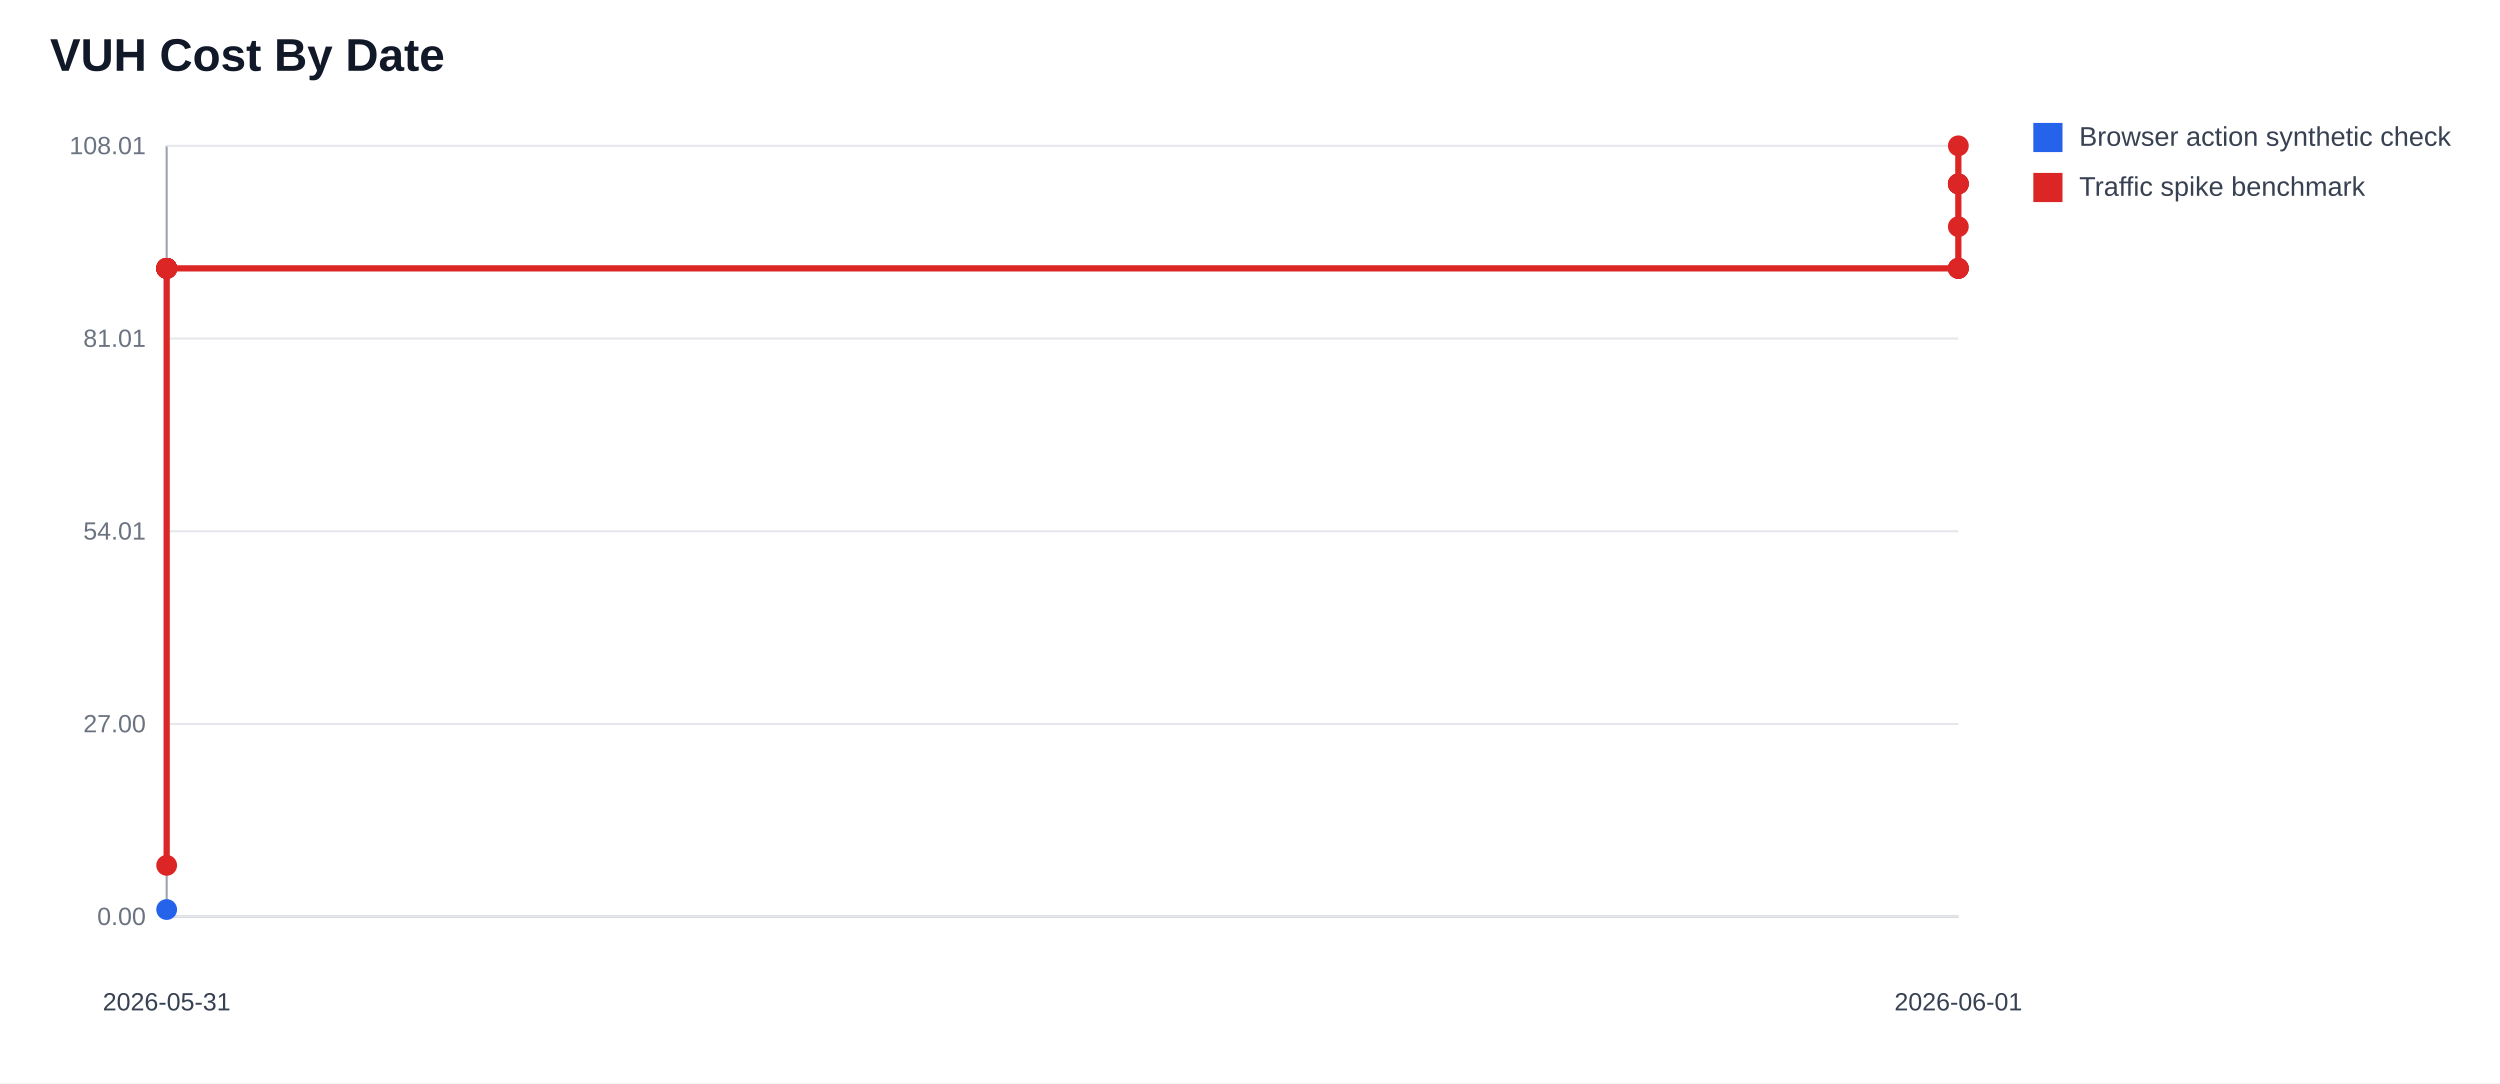
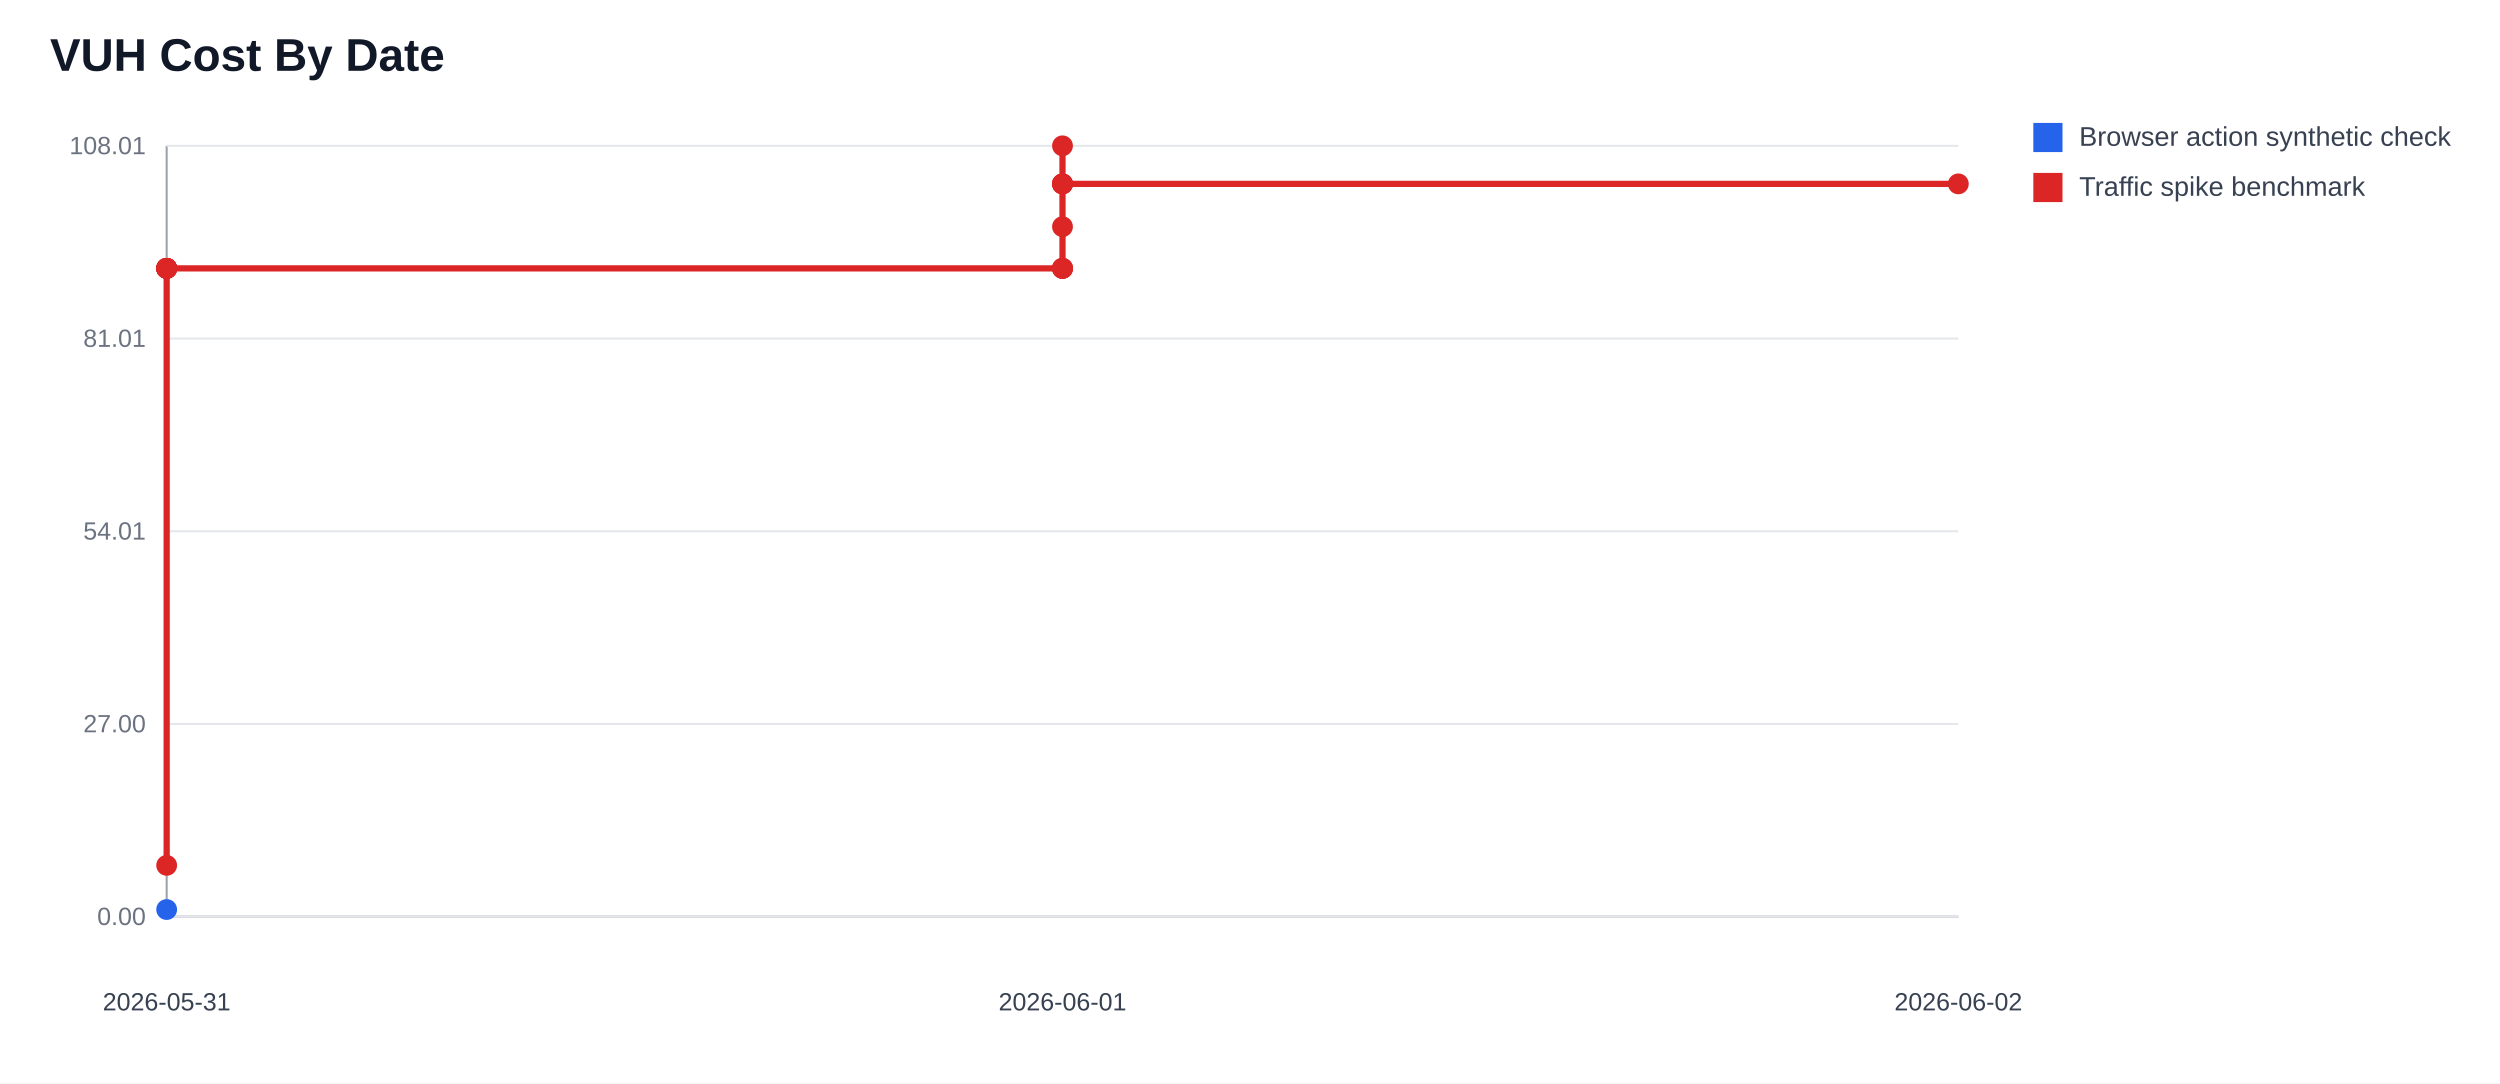
<svg xmlns="http://www.w3.org/2000/svg" width="1200" height="520" viewBox="0 0 1200 520" role="img" aria-label="VUH Cost By Date">
  <rect width="100%" height="100%" fill="#ffffff" />
  <text x="24" y="34" font-family="Arial, sans-serif" font-size="22" font-weight="700" fill="#111827">VUH Cost By Date</text>
  <line x1="80" y1="440" x2="940" y2="440" stroke="#9ca3af" />
  <line x1="80" y1="70" x2="80" y2="440" stroke="#9ca3af" />
  <line x1="80" y1="440" x2="940" y2="440" stroke="#e5e7eb" />
  <text x="70" y="444" text-anchor="end" font-family="Arial, sans-serif" font-size="12" fill="#6b7280">0.00</text>
  <line x1="80" y1="347.5" x2="940" y2="347.5" stroke="#e5e7eb" />
  <text x="70" y="351.5" text-anchor="end" font-family="Arial, sans-serif" font-size="12" fill="#6b7280">27.00</text>
  <line x1="80" y1="255" x2="940" y2="255" stroke="#e5e7eb" />
  <text x="70" y="259" text-anchor="end" font-family="Arial, sans-serif" font-size="12" fill="#6b7280">54.01</text>
  <line x1="80" y1="162.5" x2="940" y2="162.5" stroke="#e5e7eb" />
  <text x="70" y="166.5" text-anchor="end" font-family="Arial, sans-serif" font-size="12" fill="#6b7280">81.01</text>
  <line x1="80" y1="70" x2="940" y2="70" stroke="#e5e7eb" />
  <text x="70" y="74" text-anchor="end" font-family="Arial, sans-serif" font-size="12" fill="#6b7280">108.01</text>
  <text x="80" y="485" text-anchor="middle" font-family="Arial, sans-serif" font-size="12" fill="#374151">2026-05-31</text>
-   <text x="940" y="485" text-anchor="middle" font-family="Arial, sans-serif" font-size="12" fill="#374151">2026-06-01</text>
+   <text x="510" y="485" text-anchor="middle" font-family="Arial, sans-serif" font-size="12" fill="#374151">2026-06-01</text>
+   <text x="940" y="485" text-anchor="middle" font-family="Arial, sans-serif" font-size="12" fill="#374151">2026-06-02</text>
  <polyline points="80,436.574" fill="none" stroke="#2563eb" stroke-width="3" />
  <circle cx="80" cy="436.574" r="5" fill="#2563eb" />
  <rect x="976" y="59" width="14" height="14" fill="#2563eb" />
  <text x="998" y="70" font-family="Arial, sans-serif" font-size="13" fill="#374151">Browser action synthetic check</text>
-   <polyline points="80,128.818 80,128.818 80,128.818 80,415.37 80,128.818 80,128.818 80,128.818 80,128.818 80,128.818 80,128.818 940,128.818 940,128.818 940,128.818 940,128.818 940,108.812 940,88.258 940,70 940,88.258 940,88.258 940,88.258" fill="none" stroke="#dc2626" stroke-width="3" />
-   <circle cx="80" cy="128.818" r="5" fill="#dc2626" />
+   <polyline points="80,128.818 80,128.818 80,415.37 80,128.818 80,128.818 80,128.818 80,128.818 80,128.818 80,128.818 510,128.818 510,128.818 510,128.818 510,128.818 510,108.812 510,88.258 510,70 510,88.258 510,88.258 510,88.258 940,88.258" fill="none" stroke="#dc2626" stroke-width="3" />
  <circle cx="80" cy="128.818" r="5" fill="#dc2626" />
  <circle cx="80" cy="128.818" r="5" fill="#dc2626" />
  <circle cx="80" cy="415.37" r="5" fill="#dc2626" />
  <circle cx="80" cy="128.818" r="5" fill="#dc2626" />
  <circle cx="80" cy="128.818" r="5" fill="#dc2626" />
  <circle cx="80" cy="128.818" r="5" fill="#dc2626" />
  <circle cx="80" cy="128.818" r="5" fill="#dc2626" />
  <circle cx="80" cy="128.818" r="5" fill="#dc2626" />
  <circle cx="80" cy="128.818" r="5" fill="#dc2626" />
-   <circle cx="940" cy="128.818" r="5" fill="#dc2626" />
-   <circle cx="940" cy="128.818" r="5" fill="#dc2626" />
-   <circle cx="940" cy="128.818" r="5" fill="#dc2626" />
-   <circle cx="940" cy="128.818" r="5" fill="#dc2626" />
-   <circle cx="940" cy="108.812" r="5" fill="#dc2626" />
-   <circle cx="940" cy="88.258" r="5" fill="#dc2626" />
-   <circle cx="940" cy="70" r="5" fill="#dc2626" />
-   <circle cx="940" cy="88.258" r="5" fill="#dc2626" />
-   <circle cx="940" cy="88.258" r="5" fill="#dc2626" />
+   <circle cx="510" cy="128.818" r="5" fill="#dc2626" />
+   <circle cx="510" cy="128.818" r="5" fill="#dc2626" />
+   <circle cx="510" cy="128.818" r="5" fill="#dc2626" />
+   <circle cx="510" cy="128.818" r="5" fill="#dc2626" />
+   <circle cx="510" cy="108.812" r="5" fill="#dc2626" />
+   <circle cx="510" cy="88.258" r="5" fill="#dc2626" />
+   <circle cx="510" cy="70" r="5" fill="#dc2626" />
+   <circle cx="510" cy="88.258" r="5" fill="#dc2626" />
+   <circle cx="510" cy="88.258" r="5" fill="#dc2626" />
+   <circle cx="510" cy="88.258" r="5" fill="#dc2626" />
  <circle cx="940" cy="88.258" r="5" fill="#dc2626" />
  <rect x="976" y="83" width="14" height="14" fill="#dc2626" />
  <text x="998" y="94" font-family="Arial, sans-serif" font-size="13" fill="#374151">Traffic spike benchmark</text>
</svg>
